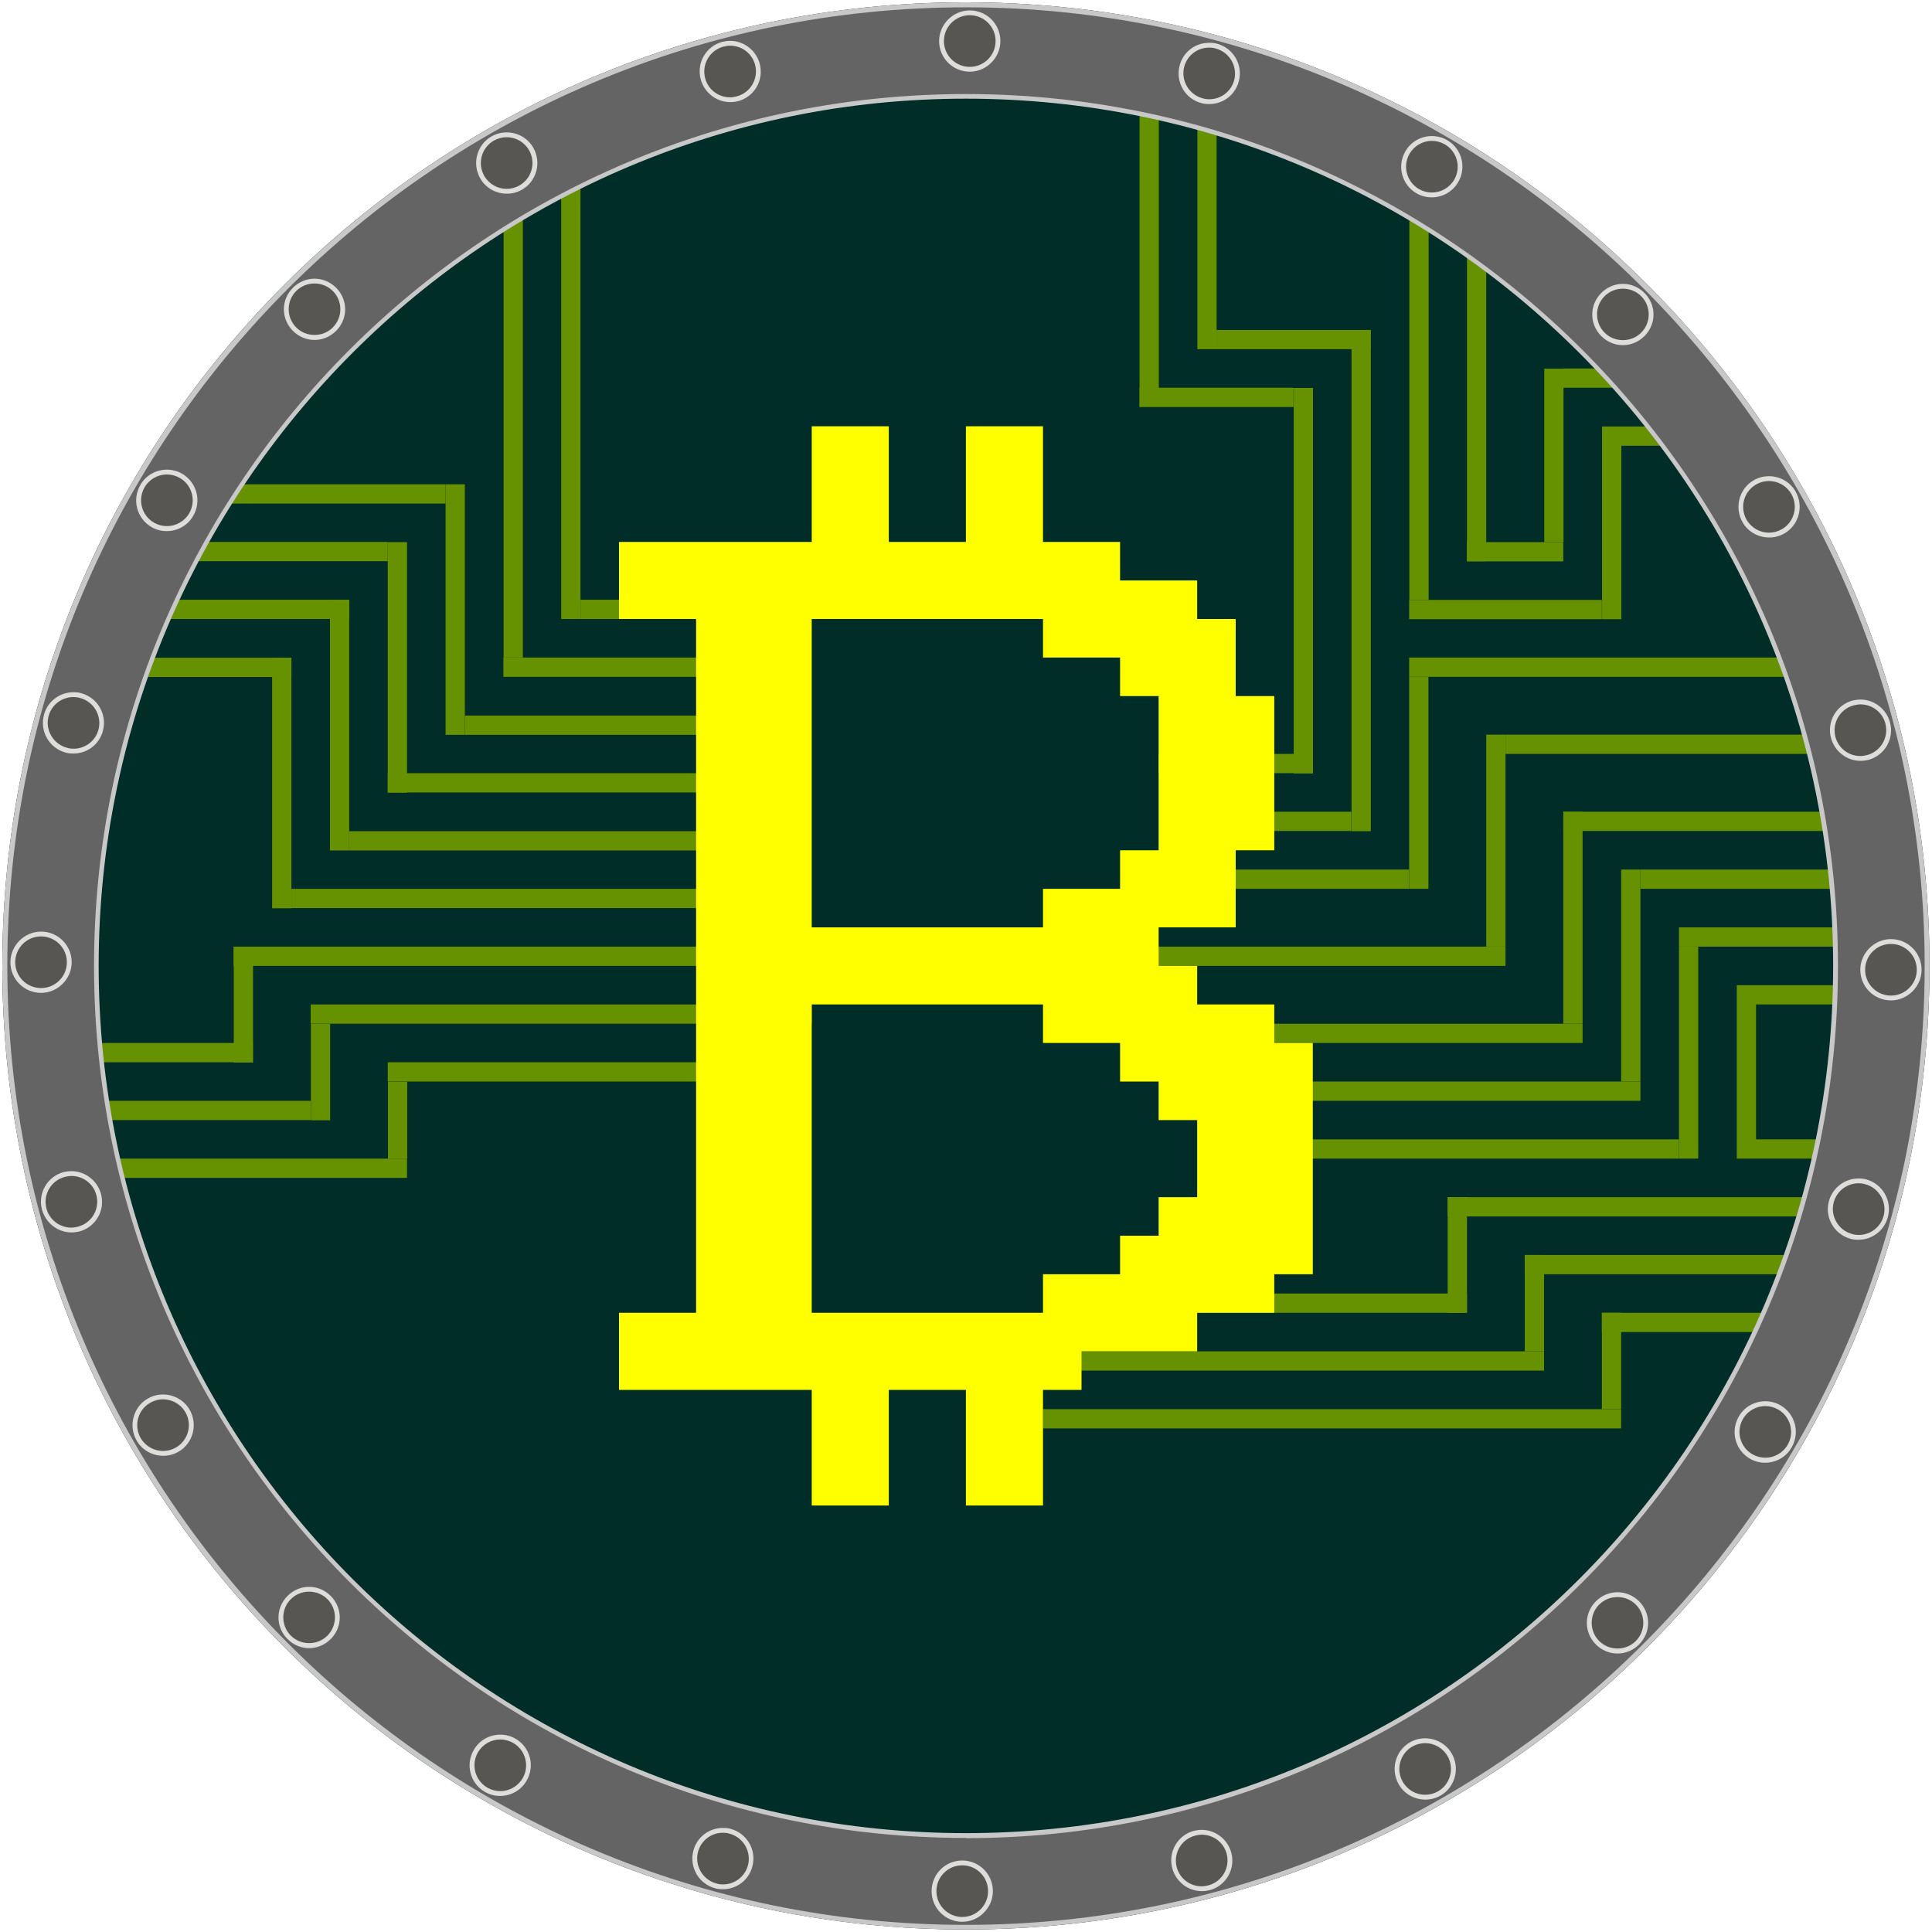
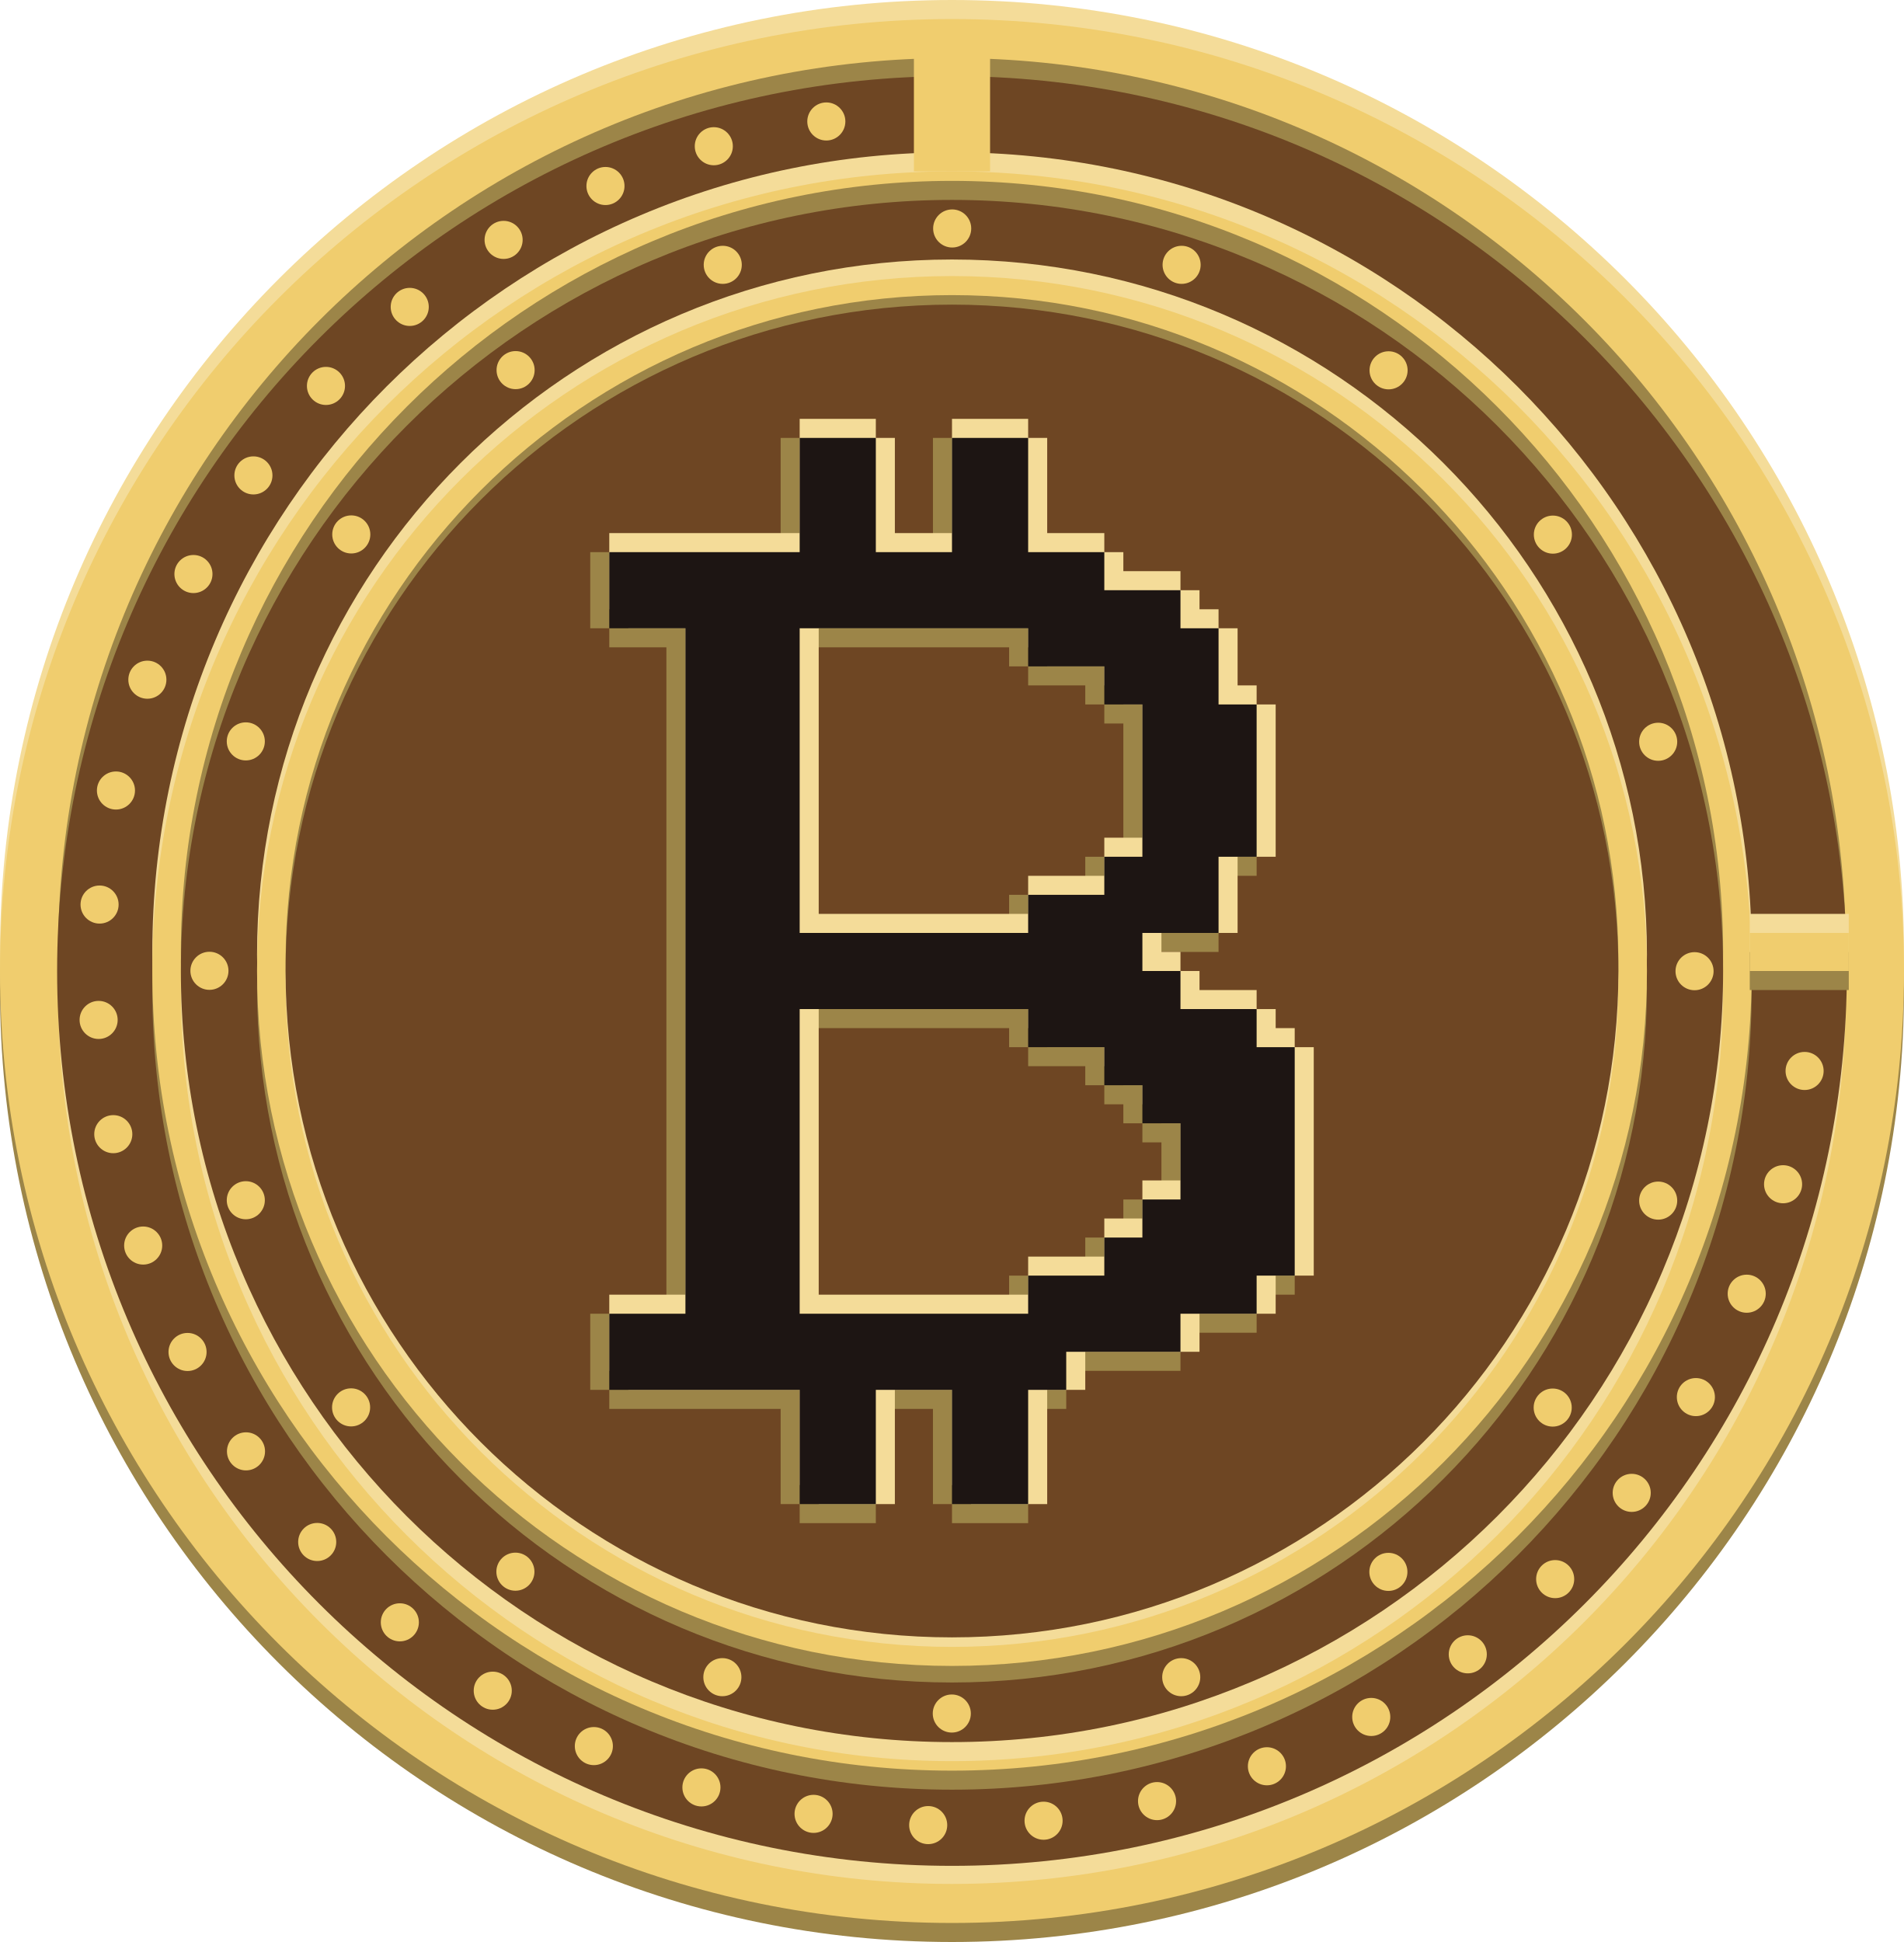
- <svg xmlns="http://www.w3.org/2000/svg" id="Calque_2" data-name="Calque 2" viewBox="0 0 100.25 100.25">
+ <svg xmlns="http://www.w3.org/2000/svg" id="Calque_2" data-name="Calque 2" viewBox="0 0 100 102">
  <defs>
    <style>
      .cls-1 {
-         fill: #dedddb;
+         fill: #f4dc99;
      }

      .cls-2 {
-         fill: #646464;
+         fill: #f0cd6e;
      }

      .cls-3 {
-         fill: #002d28;
+         fill: #9c8548;
      }

      .cls-4 {
-         fill: #575652;
+         fill: #1d1513;
      }

      .cls-5 {
-         fill: #669100;
-       }
- 
-       .cls-6 {
-         fill: #c8c8c8;
-       }
- 
-       .cls-7 {
-         fill: #ff0;
+         fill: #6e4623;
      }
    </style>
  </defs>
  <g id="Bitcoin_final">
    <g>
-       <circle class="cls-3" cx="50.12" cy="50.12" r="50" />
-       <rect class="cls-5" x="67.12" y="59.12" width="20" height="1" />
-       <rect class="cls-5" x="87.12" y="49.12" width="1" height="11" />
-       <rect class="cls-5" x="75.12" y="62.12" width="1" height="6" />
-       <rect class="cls-5" x="79.12" y="65.12" width="1" height="5" />
-       <rect class="cls-5" x="83.12" y="68.12" width="1" height="5" />
-       <rect class="cls-5" x="84.12" y="45.12" width="1" height="11" />
-       <rect class="cls-5" x="81.12" y="42.12" width="1" height="11" />
-       <rect class="cls-5" x="77.12" y="38.12" width="1" height="11" />
-       <rect class="cls-5" x="73.12" y="35.12" width="1" height="11" />
-       <rect class="cls-5" x="70.13" y="17.13" width="1" height="26" />
-       <rect class="cls-5" x="73.13" y="10.13" width="1" height="21" />
-       <rect class="cls-5" x="76.12" y="8.12" width="1" height="21" />
-       <rect class="cls-5" x="83.13" y="22.13" width="1" height="10" />
-       <rect class="cls-5" x="80.13" y="19.13" width="1" height="9" />
-       <rect class="cls-5" x="67.13" y="20.13" width="1" height="20" />
-       <rect class="cls-5" x="62.13" y="6.12" width="1" height="12" />
-       <rect class="cls-5" x="59.13" y="5.13" width="1" height="15" />
-       <rect class="cls-5" x="87.12" y="48.12" width="12" height="1" />
-       <rect class="cls-5" x="75.12" y="62.12" width="20" height="1" />
-       <rect class="cls-5" x="56.12" y="67.12" width="20" height="1" />
-       <rect class="cls-5" x="54.12" y="73.12" width="30" height="1" />
-       <rect class="cls-5" x="55.12" y="70.12" width="25" height="1" />
-       <rect class="cls-5" x="79.12" y="65.12" width="15" height="1" />
-       <rect class="cls-5" x="83.12" y="68.12" width="10" height="1" />
-       <rect class="cls-5" x="90.12" y="51.12" width="8" height="9" />
-       <rect class="cls-3" x="91.12" y="52.12" width="7" height="7" />
-       <rect class="cls-5" x="85.12" y="45.12" width="12" height="1" />
-       <rect class="cls-5" x="81.12" y="42.12" width="15" height="1" />
-       <rect class="cls-5" x="78.12" y="38.12" width="17" height="1" />
-       <rect class="cls-5" x="73.12" y="34.12" width="21" height="1" />
-       <rect class="cls-5" x="73.12" y="31.13" width="10" height="1" />
-       <rect class="cls-5" x="76.12" y="28.13" width="5" height="1" />
-       <rect class="cls-5" x="84.12" y="22.13" width="4" height="1" />
-       <rect class="cls-5" x="81.12" y="19.12" width="4" height="1" />
-       <rect class="cls-5" x="65.12" y="56.12" width="20" height="1" />
-       <rect class="cls-5" x="62.12" y="53.12" width="20" height="1" />
-       <rect class="cls-5" x="59.12" y="49.12" width="19" height="1" />
-       <rect class="cls-5" x="61.12" y="45.12" width="12" height="1" />
-       <rect class="cls-5" x="62.12" y="42.12" width="8" height="1" />
-       <rect class="cls-5" x="60.12" y="39.12" width="8" height="1" />
-       <rect class="cls-5" x="63.12" y="17.12" width="8" height="1" />
-       <rect class="cls-5" x="59.12" y="20.12" width="8" height="1" />
-       <rect class="cls-5" x="24.12" y="37.13" width="14" height="1" />
-       <rect class="cls-5" x="26.12" y="34.12" width="14" height="1" />
-       <rect class="cls-5" x="30.12" y="31.12" width="14" height="1" />
-       <rect class="cls-5" x="14.63" y="21.63" width="24" height="1" transform="translate(4.5 48.75) rotate(-90)" />
-       <rect class="cls-5" x="17.63" y="19.62" width="24" height="1" transform="translate(9.5 49.75) rotate(-90)" />
-       <rect class="cls-5" x="12.12" y="49.12" width="26" height="1" />
-       <rect class="cls-5" x="16.12" y="52.12" width="26" height="1" />
-       <rect class="cls-5" x="20.12" y="55.12" width="21" height="1" />
-       <rect class="cls-5" x="9.63" y="51.62" width="6" height="1" transform="translate(64.75 39.5) rotate(90)" />
-       <rect class="cls-5" x="14.13" y="55.12" width="5" height="1" transform="translate(72.25 39) rotate(90)" />
-       <rect class="cls-5" x="18.63" y="57.62" width="4" height="1" transform="translate(78.75 37.5) rotate(90)" />
-       <rect class="cls-5" x="1.12" y="54.12" width="12" height="1" />
-       <rect class="cls-5" x="1.12" y="57.12" width="15" height="1" />
-       <rect class="cls-5" x="5.12" y="60.12" width="16" height="1" />
-       <rect class="cls-5" x="23.12" y="25.13" width="1" height="13" />
-       <rect class="cls-5" x="7.12" y="25.13" width="16" height="1" />
-       <rect class="cls-5" x="6.12" y="28.12" width="14" height="1" />
-       <rect class="cls-5" x="20.12" y="28.13" width="1" height="13" />
-       <rect class="cls-5" x="20.12" y="40.12" width="18" height="1" />
-       <rect class="cls-5" x="18.12" y="43.13" width="20" height="1" />
-       <rect class="cls-5" x="17.12" y="31.13" width="1" height="13" />
-       <rect class="cls-5" x="5.12" y="31.12" width="13" height="1" />
-       <rect class="cls-5" x="15.12" y="46.12" width="23" height="1" />
-       <rect class="cls-5" x="14.12" y="34.13" width="1" height="13" />
-       <rect class="cls-5" x="4.12" y="34.13" width="11" height="1" />
-       <path class="cls-7" d="M68.12,54.12h-2v-2h-4v-2h-2v-2h4v-4h2v-8h-2s0-4,0-4h-2v-2h-4v-2h-26v4h4v36h-4v4h24v-2h6v-2h4v-2h2v-12ZM60.12,64.12h-2v2h-4v2h-12v-16h12v2h4v2h2v2h2v4h-2v2ZM60.12,44.12h-2v2h-4v2h-12v-16h12v2h4v2h2v8ZM46.12,28.12h-4v-6h4v6ZM54.12,28.12h-4v-6h4v6ZM46.12,78.12h-4v-6h4v6ZM54.12,78.12h-4v-6h4v6Z" />
-       <g>
-         <path class="cls-2" d="M50.12,100C22.62,100,.25,77.63.25,50.12S22.62.25,50.12.25s49.88,22.37,49.88,49.88-22.37,49.88-49.88,49.88ZM50.12,5C25.24,5,5,25.24,5,50.12s20.24,45.12,45.12,45.12,45.12-20.24,45.12-45.12S75.01,5,50.12,5Z" />
-         <path class="cls-6" d="M50.12.38c27.43,0,49.75,22.32,49.75,49.75s-22.32,49.75-49.75,49.75S.38,77.56.38,50.12,22.69.38,50.12.38M50.12,95.38c24.95,0,45.25-20.3,45.25-45.25S75.08,4.88,50.12,4.88,4.88,25.17,4.88,50.12s20.3,45.25,45.25,45.25M50.12.12C22.51.12.12,22.51.12,50.12s22.39,50,50,50,50-22.39,50-50S77.74.12,50.12.12h0ZM50.12,95.12c-24.85,0-45-20.15-45-45S25.27,5.12,50.12,5.12s45,20.15,45,45-20.15,45-45,45h0Z" />
+       <g>
+         <circle class="cls-3" cx="50" cy="52" r="50" />
+         <circle class="cls-1" cx="50" cy="50" r="50" />
+         <circle class="cls-2" cx="50" cy="51" r="50" />
+       </g>
+       <g>
+         <circle class="cls-1" cx="50" cy="52" r="46.95" />
+         <circle class="cls-3" cx="50" cy="50" r="46.95" />
+         <circle class="cls-5" cx="50" cy="51" r="47" />
+       </g>
+       <g>
+         <circle class="cls-1" cx="50" cy="50" r="42" />
+         <circle class="cls-3" cx="50" cy="52" r="42" />
+         <circle class="cls-2" cx="50" cy="51" r="42" />
+       </g>
+       <g>
+         <circle class="cls-1" cx="50" cy="52" r="40.5" />
+         <circle class="cls-3" cx="50" cy="50" r="40.5" />
+         <circle class="cls-5" cx="50" cy="51" r="40.5" />
+       </g>
+       <g>
+         <circle class="cls-1" cx="50" cy="50.13" r="36.5" />
+         <circle class="cls-3" cx="50" cy="51.87" r="36.5" />
+         <circle class="cls-2" cx="50" cy="51" r="36.5" />
+       </g>
+       <g>
+         <circle class="cls-1" cx="50" cy="51.5" r="35" />
+         <circle class="cls-3" cx="50" cy="50.5" r="35" />
+         <circle class="cls-5" cx="50" cy="51" r="35" />
      </g>
      <g>
        <g id="_Répétition_radiale_" data-name="&amp;lt;Répétition radiale&amp;gt;">
-           <g>
-             <path class="cls-4" d="M49.93,99.59c-.81,0-1.46-.66-1.46-1.46s.66-1.46,1.46-1.46,1.46.66,1.46,1.46-.66,1.46-1.46,1.47h0Z" />
-             <path class="cls-1" d="M49.93,96.79c.74,0,1.34.6,1.34,1.34,0,.74-.6,1.34-1.34,1.34h0c-.74,0-1.34-.6-1.34-1.34,0-.74.6-1.34,1.34-1.34h0M49.93,96.54h0c-.88,0-1.59.71-1.59,1.59,0,.88.71,1.59,1.59,1.59.42,0,.82-.17,1.12-.47.3-.3.47-.7.47-1.12,0-.88-.71-1.59-1.59-1.59h0Z" />
-           </g>
+           <circle class="cls-2" cx="50.01" cy="12" r="1" />
        </g>
        <g id="_Répétition_radiale_-2" data-name="&amp;lt;Répétition radiale&amp;gt;">
-           <g>
-             <path class="cls-4" d="M37.51,97.9c-.13,0-.26-.02-.38-.05-.38-.1-.69-.34-.89-.68-.2-.34-.25-.73-.15-1.11.17-.64.75-1.09,1.42-1.09.13,0,.25.02.38.05.78.21,1.25,1.01,1.04,1.79-.17.64-.75,1.09-1.41,1.09Z" />
-             <path class="cls-1" d="M37.51,95.1c.11,0,.23.01.35.05.71.19,1.14.93.95,1.64-.16.6-.7.99-1.29.99-.11,0-.23-.01-.35-.05-.71-.19-1.14-.93-.95-1.64.16-.6.7-.99,1.29-.99M37.51,94.85h0c-.72,0-1.35.48-1.53,1.18-.23.85.28,1.72,1.12,1.95.13.04.27.05.41.05.72,0,1.35-.48,1.53-1.18.23-.85-.28-1.72-1.12-1.95-.13-.04-.27-.05-.41-.05h0Z" />
-           </g>
+           <circle class="cls-2" cx="62.06" cy="13.91" r="1" />
        </g>
        <g id="_Répétition_radiale_-3" data-name="&amp;lt;Répétition radiale&amp;gt;">
-           <g>
-             <path class="cls-4" d="M25.96,93.06c-.26,0-.51-.07-.73-.2-.7-.4-.94-1.3-.54-2,.26-.45.75-.73,1.27-.73.25,0,.51.07.73.2.7.4.94,1.3.54,2-.26.45-.75.73-1.27.73Z" />
-             <path class="cls-1" d="M25.96,90.26c.23,0,.46.06.67.18.64.37.86,1.19.49,1.83-.25.43-.7.67-1.16.67-.23,0-.46-.06-.67-.18-.64-.37-.86-1.19-.49-1.83.25-.43.7-.67,1.16-.67M25.96,90.01h0c-.57,0-1.1.3-1.38.8-.44.76-.18,1.73.58,2.17.24.14.52.21.79.21.57,0,1.1-.3,1.38-.8.44-.76.18-1.73-.58-2.17-.24-.14-.52-.21-.79-.21h0Z" />
-           </g>
+           <circle class="cls-2" cx="72.93" cy="19.45" r="1" />
        </g>
        <g id="_Répétition_radiale_-4" data-name="&amp;lt;Répétition radiale&amp;gt;">
-           <g>
-             <path class="cls-4" d="M16.04,85.39c-.39,0-.76-.15-1.04-.43-.28-.28-.43-.64-.43-1.04s.15-.76.43-1.04c.28-.28.64-.43,1.04-.43s.76.15,1.04.43c.28.28.43.64.43,1.04s-.15.76-.43,1.04c-.28.28-.64.43-1.04.43Z" />
-             <path class="cls-1" d="M16.04,82.59c.34,0,.69.13.95.39.52.52.52,1.37,0,1.89-.26.26-.6.39-.95.39s-.69-.13-.95-.39c-.52-.52-.52-1.37,0-1.89.26-.26.6-.39.95-.39M16.04,82.34h0c-.42,0-.82.17-1.12.47-.3.3-.47.7-.47,1.12,0,.42.17.82.47,1.12.3.3.7.47,1.12.47s.82-.17,1.12-.47c.3-.3.47-.7.47-1.12,0-.42-.17-.82-.47-1.12-.3-.3-.7-.47-1.12-.47h0Z" />
-           </g>
+           <circle class="cls-2" cx="81.56" cy="28.08" r="1" />
        </g>
        <g id="_Répétition_radiale_-5" data-name="&amp;lt;Répétition radiale&amp;gt;">
-           <g>
-             <path class="cls-4" d="M8.46,75.42c-.52,0-1.01-.28-1.27-.73-.2-.34-.25-.73-.15-1.11.1-.38.34-.69.68-.89.22-.13.48-.2.73-.2.52,0,1.01.28,1.27.73.4.7.16,1.6-.54,2-.22.13-.48.2-.73.2Z" />
-             <path class="cls-1" d="M8.46,72.61c.46,0,.91.24,1.16.67.37.64.15,1.46-.49,1.83-.21.12-.44.18-.67.18-.46,0-.91-.24-1.16-.67-.37-.64-.15-1.46.49-1.83.21-.12.44-.18.67-.18M8.46,72.36h0c-.28,0-.55.07-.79.21-.37.21-.63.56-.74.97-.11.41-.05.84.16,1.21.28.49.81.79,1.38.79.28,0,.55-.07.79-.21.37-.21.63-.56.74-.97.11-.41.05-.84-.16-1.21-.28-.49-.81-.79-1.38-.79h0Z" />
-           </g>
+           <circle class="cls-2" cx="87.09" cy="38.96" r="1" />
        </g>
        <g id="_Répétition_radiale_-6" data-name="&amp;lt;Répétition radiale&amp;gt;">
-           <g>
-             <path class="cls-4" d="M3.71,63.82c-.66,0-1.24-.45-1.42-1.08-.21-.78.26-1.59,1.04-1.79.12-.03.25-.05.38-.05.66,0,1.24.45,1.41,1.09.21.78-.26,1.58-1.04,1.79-.12.03-.25.05-.38.05Z" />
-             <path class="cls-1" d="M3.71,61.02c.59,0,1.13.39,1.29.99.19.71-.23,1.45-.95,1.64-.12.03-.23.05-.35.05-.59,0-1.13-.39-1.29-.99-.19-.71.23-1.45.95-1.64.12-.03.23-.05.35-.05M3.71,60.77h0c-.14,0-.28.02-.41.05-.85.23-1.35,1.1-1.12,1.95.19.69.82,1.18,1.53,1.18.14,0,.28-.02.41-.05.85-.23,1.35-1.1,1.12-1.95-.19-.69-.82-1.18-1.53-1.18h0Z" />
-           </g>
+           <circle class="cls-2" cx="89" cy="51.01" r="1" />
        </g>
        <g id="_Répétition_radiale_-7" data-name="&amp;lt;Répétition radiale&amp;gt;">
-           <g>
-             <path class="cls-4" d="M2.13,51.39c-.81,0-1.46-.66-1.46-1.46s.66-1.46,1.46-1.46c.39,0,.76.15,1.04.43s.43.64.43,1.04c0,.39-.15.76-.43,1.04-.28.28-.64.43-1.04.43Z" />
-             <path class="cls-1" d="M2.13,48.59c.74,0,1.34.6,1.34,1.34,0,.74-.6,1.34-1.34,1.34h0c-.74,0-1.34-.6-1.34-1.34,0-.74.6-1.34,1.34-1.34h0M2.13,48.34h0c-.42,0-.82.17-1.12.47-.3.3-.47.7-.47,1.12,0,.88.71,1.59,1.59,1.59.42,0,.82-.17,1.12-.47s.47-.7.47-1.12c0-.88-.71-1.59-1.59-1.59h0Z" />
-           </g>
+           <circle class="cls-2" cx="87.09" cy="63.06" r="1" />
        </g>
        <g id="_Répétition_radiale_-8" data-name="&amp;lt;Répétition radiale&amp;gt;">
-           <g>
-             <path class="cls-4" d="M3.81,38.98c-.13,0-.25-.02-.38-.05-.38-.1-.69-.34-.89-.68-.2-.34-.25-.73-.15-1.11.17-.64.75-1.09,1.41-1.09.13,0,.26.02.38.05.78.21,1.25,1.01,1.04,1.79-.17.64-.75,1.09-1.42,1.09Z" />
-             <path class="cls-1" d="M3.81,36.17c.11,0,.23.01.35.05.71.19,1.14.93.95,1.64-.16.6-.7.99-1.29.99-.11,0-.23-.01-.35-.05-.71-.19-1.14-.93-.95-1.64.16-.6.7-.99,1.29-.99M3.81,35.92h0c-.72,0-1.35.48-1.53,1.18-.23.85.28,1.72,1.12,1.95.13.04.27.05.41.05.72,0,1.35-.48,1.53-1.18.23-.85-.28-1.72-1.12-1.95-.13-.04-.27-.05-.41-.05h0Z" />
-           </g>
+           <circle class="cls-2" cx="81.55" cy="73.93" r="1" />
        </g>
        <g id="_Répétition_radiale_-9" data-name="&amp;lt;Répétition radiale&amp;gt;">
-           <g>
-             <path class="cls-4" d="M8.65,27.42c-.26,0-.51-.07-.73-.2-.34-.2-.58-.51-.68-.89-.1-.38-.05-.77.15-1.11.26-.45.75-.73,1.27-.73.26,0,.51.07.73.2.34.2.58.51.68.89.1.38.05.77-.15,1.11-.26.45-.75.73-1.27.73Z" />
-             <path class="cls-1" d="M8.66,24.62c.23,0,.46.06.67.18.64.37.86,1.19.49,1.83-.25.43-.7.67-1.16.67-.23,0-.46-.06-.67-.18-.64-.37-.86-1.19-.49-1.83.25-.43.7-.67,1.16-.67M8.66,24.37h0c-.57,0-1.1.3-1.38.8-.21.37-.27.8-.16,1.21s.37.75.74.97c.24.14.52.21.79.21.57,0,1.1-.3,1.38-.8.21-.37.27-.8.16-1.21-.11-.41-.37-.75-.74-.97-.24-.14-.52-.21-.79-.21h0Z" />
-           </g>
+           <circle class="cls-2" cx="72.92" cy="82.56" r="1" />
        </g>
        <g id="_Répétition_radiale_-10" data-name="&amp;lt;Répétition radiale&amp;gt;">
-           <g>
-             <path class="cls-4" d="M16.32,17.51c-.39,0-.76-.15-1.04-.43-.28-.28-.43-.64-.43-1.04s.15-.76.43-1.04.64-.43,1.04-.43.76.15,1.04.43c.28.28.43.64.43,1.04s-.15.76-.43,1.04c-.28.28-.64.43-1.04.43Z" />
-             <path class="cls-1" d="M16.32,14.71c.34,0,.69.13.95.39.52.52.52,1.37,0,1.89-.26.26-.6.39-.95.39s-.69-.13-.95-.39c-.52-.52-.52-1.37,0-1.89.26-.26.6-.39.95-.39M16.32,14.46h0c-.42,0-.82.17-1.12.47-.3.3-.47.7-.47,1.12,0,.42.17.82.47,1.12.3.3.7.47,1.12.47s.82-.17,1.12-.47c.3-.3.47-.7.47-1.12,0-.42-.17-.82-.47-1.12-.3-.3-.7-.47-1.12-.47h0Z" />
-           </g>
+           <circle class="cls-2" cx="62.04" cy="88.09" r="1" />
        </g>
        <g id="_Répétition_radiale_-11" data-name="&amp;lt;Répétition radiale&amp;gt;">
-           <g>
-             <path class="cls-4" d="M26.3,9.92c-.52,0-1.01-.28-1.27-.73-.4-.7-.16-1.6.54-2,.22-.13.48-.2.73-.2.52,0,1.01.28,1.27.73.4.7.16,1.6-.54,2-.22.13-.48.2-.73.2Z" />
-             <path class="cls-1" d="M26.29,7.12c.46,0,.91.24,1.16.67.37.64.15,1.46-.49,1.83-.21.12-.44.18-.67.18-.46,0-.91-.24-1.16-.67-.37-.64-.15-1.46.49-1.83.21-.12.44-.18.67-.18M26.29,6.87h0c-.28,0-.55.07-.79.21-.37.21-.63.56-.74.97-.11.41-.05.84.16,1.21.28.49.81.79,1.38.79.28,0,.55-.07.79-.21.37-.21.63-.56.74-.97.11-.41.05-.84-.16-1.21-.28-.49-.81-.79-1.38-.79h0Z" />
-           </g>
+           <circle class="cls-2" cx="49.99" cy="90" r="1" />
        </g>
        <g id="_Répétition_radiale_-12" data-name="&amp;lt;Répétition radiale&amp;gt;">
-           <g>
-             <path class="cls-4" d="M37.89,5.18c-.66,0-1.24-.45-1.41-1.09-.21-.78.26-1.58,1.04-1.79.12-.03.25-.05.38-.05.66,0,1.24.45,1.41,1.09.1.38.05.77-.15,1.11s-.51.58-.89.68c-.12.03-.25.05-.38.05Z" />
-             <path class="cls-1" d="M37.89,2.37c.59,0,1.13.39,1.29.99.19.71-.23,1.45-.95,1.64-.12.03-.23.05-.35.05-.59,0-1.13-.39-1.29-.99-.19-.71.23-1.45.95-1.64.12-.03.23-.05.35-.05M37.89,2.12h0c-.14,0-.28.02-.41.05-.85.23-1.35,1.1-1.12,1.95.19.69.82,1.18,1.53,1.18.14,0,.28-.02.41-.05.85-.23,1.35-1.1,1.12-1.95-.19-.69-.82-1.18-1.53-1.18h0Z" />
-           </g>
+           <circle class="cls-2" cx="37.94" cy="88.09" r="1" />
        </g>
        <g id="_Répétition_radiale_-13" data-name="&amp;lt;Répétition radiale&amp;gt;">
-           <g>
-             <path class="cls-4" d="M50.32,3.59c-.81,0-1.46-.66-1.46-1.46s.66-1.46,1.46-1.46,1.46.66,1.47,1.46c0,.81-.66,1.46-1.46,1.46Z" />
-             <path class="cls-1" d="M50.32.79c.74,0,1.34.6,1.34,1.34,0,.74-.6,1.34-1.34,1.34h0c-.74,0-1.34-.6-1.34-1.34,0-.74.6-1.34,1.34-1.34h0M50.32.54h0c-.42,0-.82.17-1.12.47s-.47.7-.47,1.12c0,.88.71,1.59,1.59,1.59.42,0,.82-.17,1.12-.47s.47-.7.47-1.12c0-.88-.71-1.59-1.59-1.59h0Z" />
-           </g>
+           <circle class="cls-2" cx="27.07" cy="82.55" r="1" />
        </g>
        <g id="_Répétition_radiale_-14" data-name="&amp;lt;Répétition radiale&amp;gt;">
-           <g>
-             <path class="cls-4" d="M62.74,5.28c-.13,0-.26-.02-.38-.05-.38-.1-.69-.34-.89-.68-.2-.34-.25-.73-.15-1.11.17-.64.75-1.09,1.41-1.09.13,0,.26.02.38.05.78.21,1.25,1.01,1.04,1.79-.17.64-.75,1.09-1.41,1.09Z" />
-             <path class="cls-1" d="M62.74,2.47c.11,0,.23.01.35.05.71.19,1.14.93.95,1.64-.16.6-.7.99-1.29.99-.11,0-.23-.01-.35-.05-.71-.19-1.14-.93-.95-1.64.16-.6.7-.99,1.29-.99M62.74,2.22h0c-.72,0-1.35.48-1.53,1.18-.11.41-.05.84.16,1.21.21.37.56.63.97.74.13.04.27.05.41.05.72,0,1.35-.48,1.53-1.18.23-.85-.28-1.72-1.12-1.95-.13-.04-.27-.05-.41-.05h0Z" />
-           </g>
+           <circle class="cls-2" cx="18.44" cy="73.92" r="1" />
        </g>
        <g id="_Répétition_radiale_-15" data-name="&amp;lt;Répétition radiale&amp;gt;">
-           <g>
-             <path class="cls-4" d="M74.29,10.12c-.26,0-.51-.07-.73-.2-.34-.2-.58-.51-.68-.89-.1-.38-.05-.77.15-1.11.26-.45.75-.73,1.27-.73.25,0,.51.07.73.2.34.2.58.51.68.89.1.38.05.77-.15,1.11-.26.45-.75.73-1.27.73Z" />
-             <path class="cls-1" d="M74.3,7.31c.23,0,.46.06.67.18.64.37.86,1.19.49,1.83-.25.43-.7.67-1.16.67-.23,0-.46-.06-.67-.18-.64-.37-.86-1.19-.49-1.83.25-.43.7-.67,1.16-.67M74.3,7.06h0c-.57,0-1.1.3-1.38.8-.44.76-.18,1.73.58,2.17.24.14.52.21.79.21.57,0,1.1-.3,1.38-.8.44-.76.18-1.73-.58-2.17-.24-.14-.52-.21-.79-.21h0Z" />
-           </g>
+           <circle class="cls-2" cx="12.91" cy="63.04" r="1" />
        </g>
        <g id="_Répétition_radiale_-16" data-name="&amp;lt;Répétition radiale&amp;gt;">
-           <g>
-             <path class="cls-4" d="M84.21,17.79c-.39,0-.76-.15-1.04-.43-.28-.28-.43-.64-.43-1.04s.15-.76.43-1.04c.28-.28.64-.43,1.04-.43s.76.15,1.04.43c.28.28.43.64.43,1.04s-.15.76-.43,1.04-.64.43-1.04.43Z" />
-             <path class="cls-1" d="M84.21,14.98c.34,0,.69.13.95.39.52.52.52,1.37,0,1.89-.26.26-.6.39-.95.39s-.69-.13-.95-.39c-.52-.52-.52-1.37,0-1.89.26-.26.6-.39.95-.39M84.21,14.73h0c-.42,0-.82.17-1.12.47-.3.3-.47.7-.47,1.12,0,.42.17.82.47,1.12.3.3.7.47,1.12.47s.82-.17,1.12-.47c.3-.3.47-.7.47-1.12,0-.42-.17-.82-.47-1.12-.3-.3-.7-.47-1.12-.47h0Z" />
-           </g>
+           <circle class="cls-2" cx="11" cy="50.99" r="1" />
        </g>
        <g id="_Répétition_radiale_-17" data-name="&amp;lt;Répétition radiale&amp;gt;">
-           <g>
-             <path class="cls-4" d="M91.79,27.76c-.52,0-1.01-.28-1.27-.73-.4-.7-.16-1.6.54-2,.22-.13.48-.2.73-.2.52,0,1.01.28,1.27.73.4.7.16,1.6-.54,2-.22.13-.48.2-.73.2Z" />
-             <path class="cls-1" d="M91.79,24.96c.46,0,.91.24,1.16.67.37.64.15,1.46-.49,1.83-.21.12-.44.18-.67.18-.46,0-.91-.24-1.16-.67-.37-.64-.15-1.46.49-1.83.21-.12.44-.18.67-.18M91.79,24.71h0c-.28,0-.55.07-.79.21-.37.21-.63.56-.74.97-.11.41-.05.84.16,1.21.28.49.81.79,1.38.79.28,0,.55-.07.79-.21.37-.21.63-.56.74-.97.11-.41.05-.84-.16-1.21-.28-.49-.81-.79-1.38-.79h0Z" />
-           </g>
+           <circle class="cls-2" cx="12.91" cy="38.94" r="1" />
        </g>
        <g id="_Répétition_radiale_-18" data-name="&amp;lt;Répétition radiale&amp;gt;">
-           <g>
-             <path class="cls-4" d="M96.54,39.36c-.66,0-1.24-.45-1.41-1.09-.21-.78.26-1.58,1.04-1.79.12-.03.25-.05.38-.05.66,0,1.24.45,1.42,1.09.21.78-.26,1.59-1.04,1.79-.12.03-.25.05-.38.05Z" />
-             <path class="cls-1" d="M96.54,36.55c.59,0,1.13.39,1.29.99.19.71-.23,1.45-.95,1.64-.12.03-.23.05-.35.05-.59,0-1.13-.39-1.29-.99-.19-.71.23-1.45.95-1.64.12-.03.23-.05.35-.05M96.54,36.3h0c-.14,0-.28.02-.41.05-.85.23-1.35,1.1-1.12,1.95.19.69.82,1.18,1.53,1.18.14,0,.28-.02.41-.05.85-.23,1.35-1.1,1.12-1.95-.19-.69-.82-1.18-1.53-1.18h0Z" />
-           </g>
+           <circle class="cls-2" cx="18.45" cy="28.07" r="1" />
        </g>
        <g id="_Répétition_radiale_-19" data-name="&amp;lt;Répétition radiale&amp;gt;">
-           <g>
-             <path class="cls-4" d="M98.12,51.79c-.81,0-1.46-.66-1.46-1.46s.66-1.46,1.46-1.46,1.46.66,1.47,1.46c0,.81-.66,1.46-1.46,1.47h0Z" />
-             <path class="cls-1" d="M98.12,48.98c.74,0,1.34.6,1.34,1.34,0,.74-.6,1.34-1.34,1.34h0c-.74,0-1.34-.6-1.34-1.34,0-.74.6-1.34,1.34-1.34h0M98.12,48.73h0c-.42,0-.82.17-1.12.47-.3.3-.47.7-.47,1.12,0,.88.71,1.59,1.59,1.59.42,0,.82-.17,1.12-.47.3-.3.47-.7.47-1.12,0-.88-.71-1.59-1.59-1.59h0Z" />
-           </g>
+           <circle class="cls-2" cx="27.08" cy="19.44" r="1" />
        </g>
        <g id="_Répétition_radiale_-20" data-name="&amp;lt;Répétition radiale&amp;gt;">
-           <g>
-             <path class="cls-4" d="M96.44,64.2c-.13,0-.26-.02-.38-.05-.78-.21-1.25-1.01-1.04-1.79.17-.64.75-1.09,1.41-1.09.13,0,.26.02.38.05.78.21,1.25,1.01,1.04,1.79-.17.64-.75,1.09-1.41,1.09Z" />
-             <path class="cls-1" d="M96.44,61.4c.11,0,.23.01.35.05.71.19,1.14.93.95,1.64-.16.6-.7.99-1.29.99-.11,0-.23-.01-.35-.05-.71-.19-1.14-.93-.95-1.64.16-.6.7-.99,1.29-.99M96.44,61.15h0c-.72,0-1.35.48-1.54,1.18-.23.85.28,1.72,1.12,1.95.13.04.27.05.41.05.72,0,1.35-.48,1.53-1.18.23-.85-.28-1.72-1.12-1.95-.13-.04-.27-.05-.41-.05h0Z" />
-           </g>
-         </g>
+           <circle class="cls-2" cx="37.96" cy="13.91" r="1" />
+         </g>
+       </g>
+       <g>
        <g id="_Répétition_radiale_-21" data-name="&amp;lt;Répétition radiale&amp;gt;">
-           <g>
-             <path class="cls-4" d="M91.6,75.76c-.26,0-.51-.07-.73-.2-.34-.2-.58-.51-.68-.89-.1-.38-.05-.77.15-1.11.26-.45.75-.73,1.27-.73.26,0,.51.07.73.2.7.4.94,1.3.54,2-.26.45-.75.73-1.27.73Z" />
-             <path class="cls-1" d="M91.6,72.96c.23,0,.46.06.67.18.64.37.86,1.19.49,1.83-.25.43-.7.67-1.16.67-.23,0-.46-.06-.67-.18-.64-.37-.86-1.19-.49-1.83.25-.43.7-.67,1.16-.67M91.6,72.71h0c-.57,0-1.1.3-1.38.8-.21.37-.27.8-.16,1.21.11.41.37.75.74.97.24.14.52.21.79.21.57,0,1.1-.3,1.38-.8.21-.37.27-.8.16-1.21s-.37-.75-.74-.97c-.24-.14-.52-.21-.79-.21h0Z" />
-           </g>
+           <circle class="cls-2" cx="95.1" cy="50.21" r="1" />
        </g>
        <g id="_Répétition_radiale_-22" data-name="&amp;lt;Répétition radiale&amp;gt;">
-           <g>
-             <path class="cls-4" d="M83.93,85.67c-.39,0-.76-.15-1.04-.43-.28-.28-.43-.64-.43-1.04s.15-.76.43-1.04c.28-.28.64-.43,1.04-.43s.76.15,1.04.43c.28.28.43.64.43,1.04s-.15.76-.43,1.04c-.28.28-.64.43-1.04.43Z" />
-             <path class="cls-1" d="M83.93,82.87c.34,0,.69.13.95.39.52.52.52,1.37,0,1.89-.26.26-.6.39-.95.39s-.69-.13-.95-.39c-.52-.52-.52-1.37,0-1.89.26-.26.6-.39.95-.39M83.93,82.62h0c-.42,0-.82.17-1.12.47-.3.3-.47.7-.47,1.12,0,.42.17.82.47,1.12.3.3.7.47,1.12.47s.82-.17,1.12-.47c.3-.3.47-.7.47-1.12,0-.42-.17-.82-.47-1.12-.3-.3-.7-.47-1.12-.47h0Z" />
-           </g>
+           <circle class="cls-2" cx="94.78" cy="56.25" r="1" />
        </g>
        <g id="_Répétition_radiale_-23" data-name="&amp;lt;Répétition radiale&amp;gt;">
-           <g>
-             <path class="cls-4" d="M73.96,93.26c-.52,0-1.01-.28-1.27-.73-.4-.7-.16-1.6.54-2,.22-.13.48-.2.73-.2.52,0,1.01.28,1.27.73.4.7.16,1.6-.54,2-.22.13-.48.2-.73.2Z" />
-             <path class="cls-1" d="M73.95,90.45c.46,0,.91.24,1.16.67.37.64.15,1.46-.49,1.83-.21.12-.44.18-.67.18-.46,0-.91-.24-1.16-.67-.37-.64-.15-1.46.49-1.83.21-.12.44-.18.67-.18M73.95,90.2h0c-.28,0-.55.07-.79.21-.37.21-.63.56-.74.97-.11.41-.05.84.16,1.21.28.49.81.79,1.38.79.28,0,.55-.07.79-.21.37-.21.63-.56.74-.97.11-.41.05-.84-.16-1.21-.28-.49-.81-.79-1.38-.79h0Z" />
-           </g>
+           <circle class="cls-2" cx="93.65" cy="62.2" r="1" />
        </g>
        <g id="_Répétition_radiale_-24" data-name="&amp;lt;Répétition radiale&amp;gt;">
-           <g>
-             <path class="cls-4" d="M62.36,98c-.66,0-1.24-.45-1.42-1.09-.21-.78.26-1.58,1.04-1.79.12-.03.25-.05.38-.05.66,0,1.24.45,1.41,1.08.21.78-.26,1.59-1.04,1.79-.12.03-.25.05-.38.05Z" />
-             <path class="cls-1" d="M62.36,95.2c.59,0,1.13.39,1.29.99.19.71-.23,1.45-.95,1.64-.12.03-.23.05-.35.05-.59,0-1.13-.39-1.29-.99-.19-.71.23-1.45.95-1.64.12-.03.23-.05.35-.05M62.36,94.95h0c-.14,0-.28.02-.41.05-.85.23-1.35,1.1-1.12,1.95.19.69.82,1.18,1.53,1.18.14,0,.28-.02.41-.05.85-.23,1.35-1.1,1.12-1.95-.19-.69-.82-1.18-1.53-1.18h0Z" />
-           </g>
-         </g>
-       </g>
+           <circle class="cls-2" cx="91.74" cy="67.95" r="1" />
+         </g>
+         <g id="_Répétition_radiale_-25" data-name="&amp;lt;Répétition radiale&amp;gt;">
+           <circle class="cls-2" cx="89.07" cy="73.38" r="1" />
+         </g>
+         <g id="_Répétition_radiale_-26" data-name="&amp;lt;Répétition radiale&amp;gt;">
+           <circle class="cls-2" cx="85.7" cy="78.41" r="1" />
+         </g>
+         <g id="_Répétition_radiale_-27" data-name="&amp;lt;Répétition radiale&amp;gt;">
+           <circle class="cls-2" cx="81.68" cy="82.94" r="1" />
+         </g>
+         <g id="_Répétition_radiale_-28" data-name="&amp;lt;Répétition radiale&amp;gt;">
+           <circle class="cls-2" cx="77.09" cy="86.89" r="1" />
+         </g>
+         <g id="_Répétition_radiale_-29" data-name="&amp;lt;Répétition radiale&amp;gt;">
+           <circle class="cls-2" cx="72.02" cy="90.18" r="1" />
+         </g>
+         <g id="_Répétition_radiale_-30" data-name="&amp;lt;Répétition radiale&amp;gt;">
+           <circle class="cls-2" cx="66.54" cy="92.77" r="1" />
+         </g>
+         <g id="_Répétition_radiale_-31" data-name="&amp;lt;Répétition radiale&amp;gt;">
+           <circle class="cls-2" cx="60.77" cy="94.6" r="1" />
+         </g>
+         <g id="_Répétition_radiale_-32" data-name="&amp;lt;Répétition radiale&amp;gt;">
+           <circle class="cls-2" cx="54.81" cy="95.63" r="1" />
+         </g>
+         <g id="_Répétition_radiale_-33" data-name="&amp;lt;Répétition radiale&amp;gt;">
+           <circle class="cls-2" cx="48.75" cy="95.86" r="1" />
+         </g>
+         <g id="_Répétition_radiale_-34" data-name="&amp;lt;Répétition radiale&amp;gt;">
+           <circle class="cls-2" cx="42.73" cy="95.27" r="1" />
+         </g>
+         <g id="_Répétition_radiale_-35" data-name="&amp;lt;Répétition radiale&amp;gt;">
+           <circle class="cls-2" cx="36.84" cy="93.88" r="1" />
+         </g>
+         <g id="_Répétition_radiale_-36" data-name="&amp;lt;Répétition radiale&amp;gt;">
+           <circle class="cls-2" cx="31.19" cy="91.71" r="1" />
+         </g>
+         <g id="_Répétition_radiale_-37" data-name="&amp;lt;Répétition radiale&amp;gt;">
+           <circle class="cls-2" cx="25.88" cy="88.8" r="1" />
+         </g>
+         <g id="_Répétition_radiale_-38" data-name="&amp;lt;Répétition radiale&amp;gt;">
+           <circle class="cls-2" cx="21" cy="85.21" r="1" />
+         </g>
+         <g id="_Répétition_radiale_-39" data-name="&amp;lt;Répétition radiale&amp;gt;">
+           <circle class="cls-2" cx="16.66" cy="80.99" r="1" />
+         </g>
+         <g id="_Répétition_radiale_-40" data-name="&amp;lt;Répétition radiale&amp;gt;">
+           <circle class="cls-2" cx="12.92" cy="76.23" r="1" />
+         </g>
+         <g id="_Répétition_radiale_-41" data-name="&amp;lt;Répétition radiale&amp;gt;">
+           <circle class="cls-2" cx="9.85" cy="71.01" r="1" />
+         </g>
+         <g id="_Répétition_radiale_-42" data-name="&amp;lt;Répétition radiale&amp;gt;">
+           <circle class="cls-2" cx="7.52" cy="65.42" r="1" />
+         </g>
+         <g id="_Répétition_radiale_-43" data-name="&amp;lt;Répétition radiale&amp;gt;">
+           <circle class="cls-2" cx="5.95" cy="59.57" r="1" />
+         </g>
+         <g id="_Répétition_radiale_-44" data-name="&amp;lt;Répétition radiale&amp;gt;">
+           <circle class="cls-2" cx="5.18" cy="53.57" r="1" />
+         </g>
+         <g id="_Répétition_radiale_-45" data-name="&amp;lt;Répétition radiale&amp;gt;">
+           <circle class="cls-2" cx="5.23" cy="47.51" r="1" />
+         </g>
+         <g id="_Répétition_radiale_-46" data-name="&amp;lt;Répétition radiale&amp;gt;">
+           <circle class="cls-2" cx="6.09" cy="41.52" r="1" />
+         </g>
+         <g id="_Répétition_radiale_-47" data-name="&amp;lt;Répétition radiale&amp;gt;">
+           <circle class="cls-2" cx="7.74" cy="35.7" r="1" />
+         </g>
+         <g id="_Répétition_radiale_-48" data-name="&amp;lt;Répétition radiale&amp;gt;">
+           <circle class="cls-2" cx="10.16" cy="30.15" r="1" />
+         </g>
+         <g id="_Répétition_radiale_-49" data-name="&amp;lt;Répétition radiale&amp;gt;">
+           <circle class="cls-2" cx="13.31" cy="24.97" r="1" />
+         </g>
+         <g id="_Répétition_radiale_-50" data-name="&amp;lt;Répétition radiale&amp;gt;">
+           <circle class="cls-2" cx="17.12" cy="20.27" r="1" />
+         </g>
+         <g id="_Répétition_radiale_-51" data-name="&amp;lt;Répétition radiale&amp;gt;">
+           <circle class="cls-2" cx="21.52" cy="16.12" r="1" />
+         </g>
+         <g id="_Répétition_radiale_-52" data-name="&amp;lt;Répétition radiale&amp;gt;">
+           <circle class="cls-2" cx="26.45" cy="12.6" r="1" />
+         </g>
+         <g id="_Répétition_radiale_-53" data-name="&amp;lt;Répétition radiale&amp;gt;">
+           <circle class="cls-2" cx="31.8" cy="9.77" r="1" />
+         </g>
+         <g id="_Répétition_radiale_-54" data-name="&amp;lt;Répétition radiale&amp;gt;">
+           <circle class="cls-2" cx="37.49" cy="7.68" r="1" />
+         </g>
+         <g id="_Répétition_radiale_-55" data-name="&amp;lt;Répétition radiale&amp;gt;">
+           <circle class="cls-2" cx="43.4" cy="6.38" r="1" />
+         </g>
+         <g id="_Répétition_radiale_-56" data-name="&amp;lt;Répétition radiale&amp;gt;">
+           <circle class="cls-2" cx="49.43" cy="5.88" r="1" />
+         </g>
+       </g>
+       <g>
+         <rect class="cls-3" x="91.9" y="50" width="5.2" height="2" />
+         <rect class="cls-1" x="91.9" y="48" width="5.2" height="2" />
+         <rect class="cls-2" x="91.9" y="49" width="5.2" height="2" />
+       </g>
+       <g>
+         <path class="cls-3" d="M67,55h-2v-2h-4v-2h-2v-2h4v-4h2v-8h-2s0-4,0-4h-2v-2h-4v-2h-26v4h4v36h-4v4h24v-2h6v-2h4v-2h2v-12ZM59,65h-2v2h-4v2h-12v-16h12v2h4v2h2v2h2v4h-2v2ZM59,45h-2v2h-4v2h-12v-16h12v2h4v2h2v8ZM45,29h-4v-6h4v6ZM53,29h-4v-6h4v6ZM45,79h-4v-6h4v6ZM53,79h-4v-6h4v6Z" />
+         <path class="cls-3" d="M68,56h-2v-2h-4v-2h-2v-2h4v-4h2v-8h-2s0-4,0-4h-2v-2h-4v-2h-26v4h4v36h-4v4h24v-2h6v-2h4v-2h2v-12ZM60,66h-2v2h-4v2h-12v-16h12v2h4v2h2v2h2v4h-2v2ZM60,46h-2v2h-4v2h-12v-16h12v2h4v2h2v8ZM46,30h-4v-6h4v6ZM54,30h-4v-6h4v6ZM46,80h-4v-6h4v6ZM54,80h-4v-6h4v6Z" />
+         <path class="cls-1" d="M69,55h-2v-2h-4v-2h-2v-2h4v-4h2v-8h-2s0-4,0-4h-2v-2h-4v-2h-26v4h4v36h-4v4h24v-2h6v-2h4v-2h2v-12ZM61,65h-2v2h-4v2h-12v-16h12v2h4v2h2v2h2v4h-2v2ZM61,45h-2v2h-4v2h-12v-16h12v2h4v2h2v8ZM47,29h-4v-6h4v6ZM55,29h-4v-6h4v6ZM47,79h-4v-6h4v6ZM55,79h-4v-6h4v6Z" />
+         <path class="cls-1" d="M68,54h-2v-2h-4v-2h-2v-2h4v-4h2v-8h-2s0-4,0-4h-2v-2h-4v-2h-26v4h4v36h-4v4h24v-2h6v-2h4v-2h2v-12ZM60,64h-2v2h-4v2h-12v-16h12v2h4v2h2v2h2v4h-2v2ZM60,44h-2v2h-4v2h-12v-16h12v2h4v2h2v8ZM46,28h-4v-6h4v6ZM54,28h-4v-6h4v6ZM46,78h-4v-6h4v6ZM54,78h-4v-6h4v6Z" />
+         <path class="cls-4" d="M68,55h-2v-2h-4v-2h-2v-2h4v-4h2v-8h-2s0-4,0-4h-2v-2h-4v-2h-26v4h4v36h-4v4h24v-2h6v-2h4v-2h2v-12ZM60,65h-2v2h-4v2h-12v-16h12v2h4v2h2v2h2v4h-2v2ZM60,45h-2v2h-4v2h-12v-16h12v2h4v2h2v8ZM46,29h-4v-6h4v6ZM54,29h-4v-6h4v6ZM46,79h-4v-6h4v6ZM54,79h-4v-6h4v6Z" />
+       </g>
+       <rect class="cls-2" x="48" y="3" width="4" height="6" />
    </g>
  </g>
</svg>
